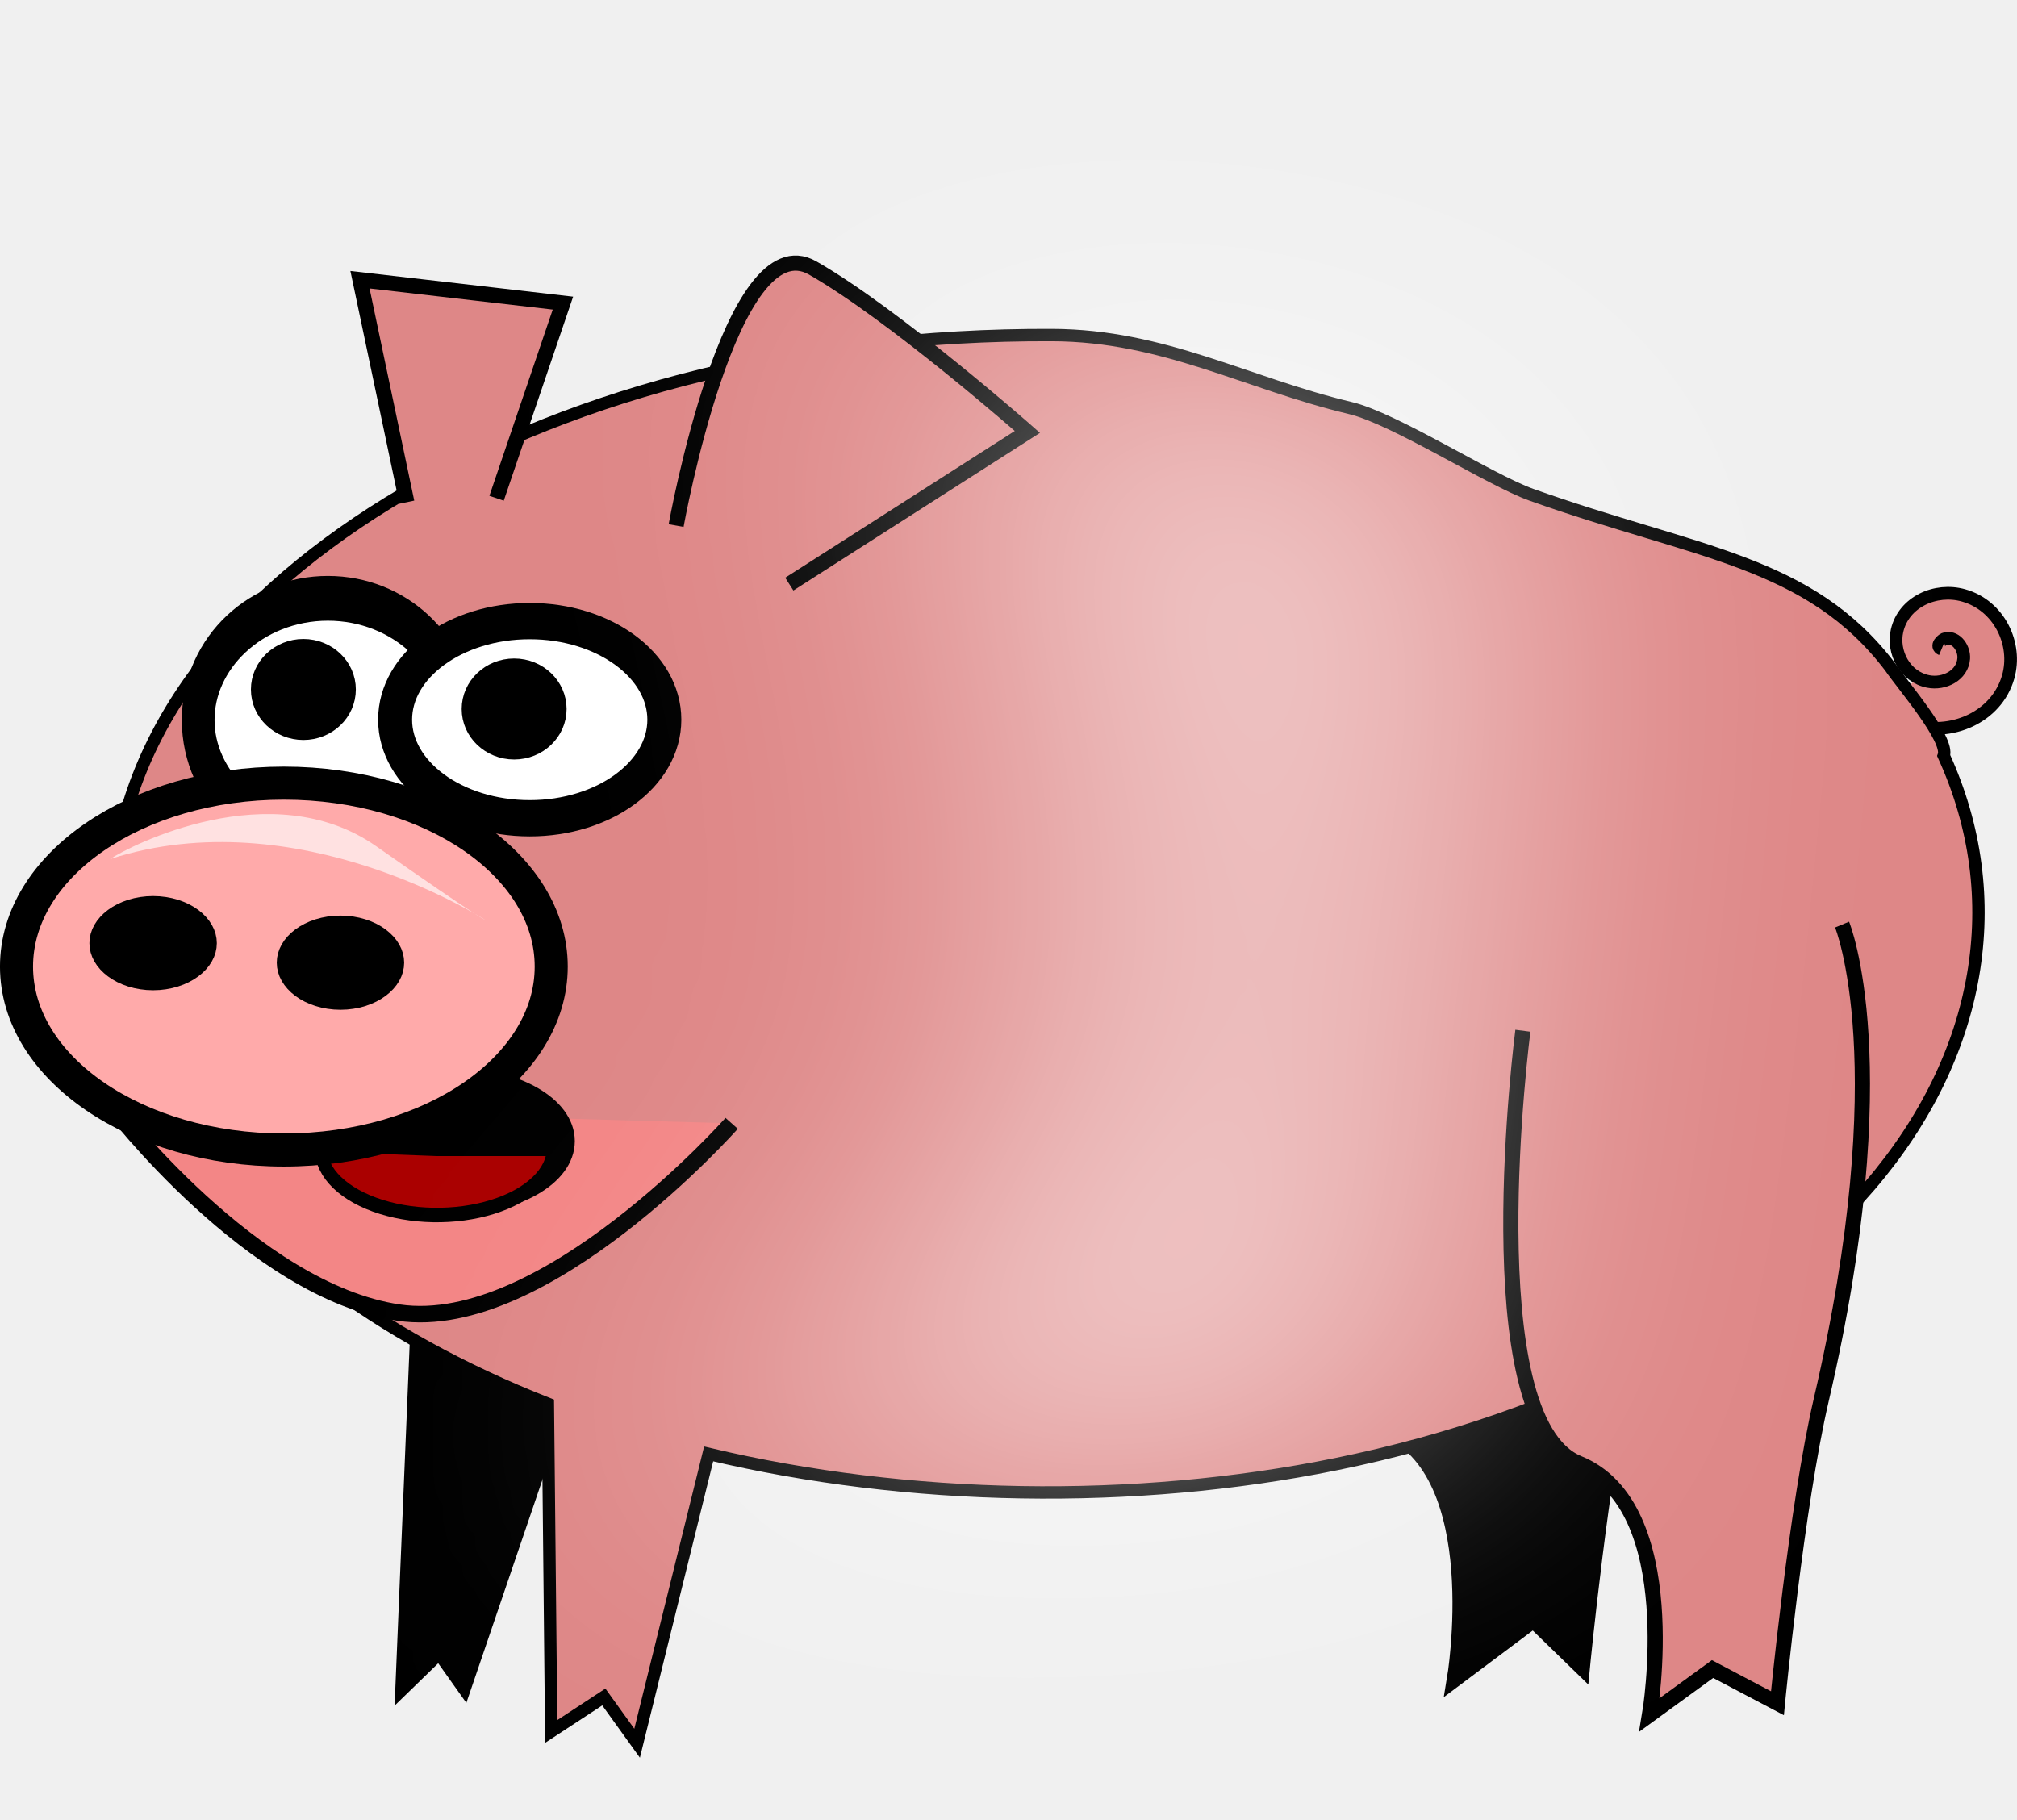
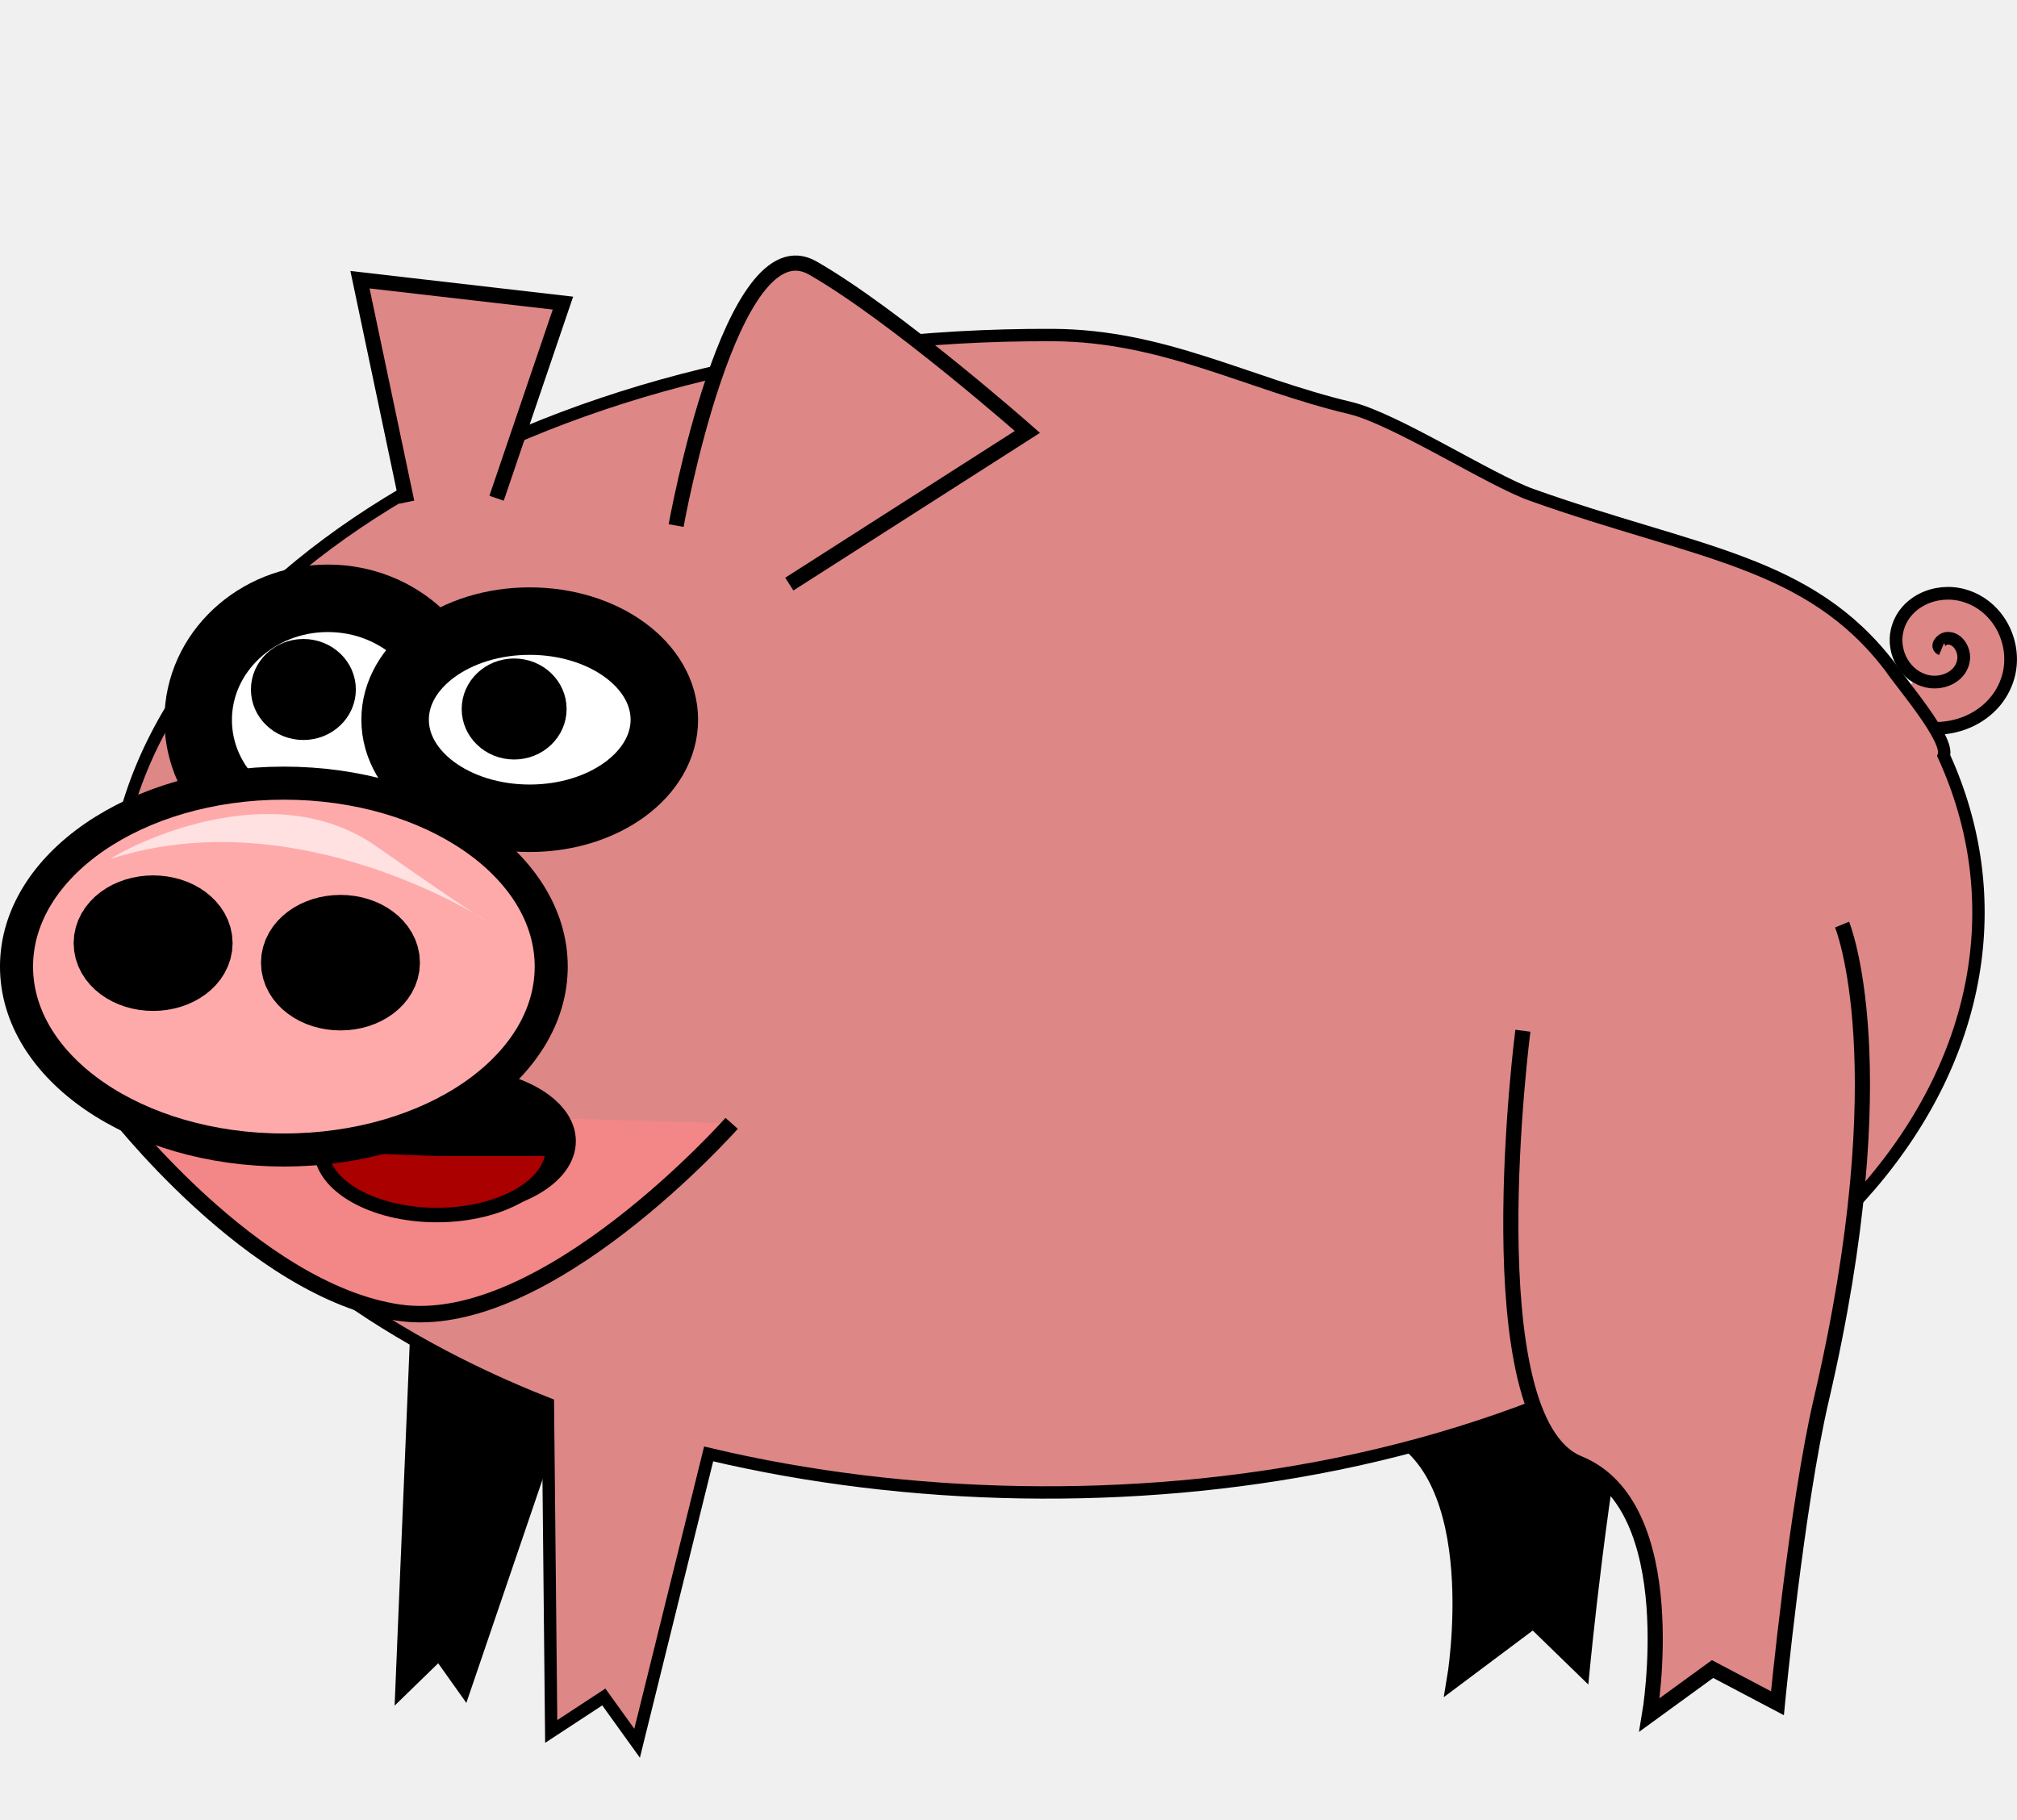
- <svg xmlns="http://www.w3.org/2000/svg" width="738.261" height="666.196" id="svg2" version="1.1">
-   <defs id="defs4">
-     <filter id="filter3832" x="-0.626" width="2.252" y="-0.275" height="1.549" color-interpolation-filters="sRGB">
-       <feGaussianBlur stdDeviation="49.208" id="feGaussianBlur3834" />
-     </filter>
-   </defs>
+ <svg xmlns="http://www.w3.org/2000/svg" version="1.1" id="svg2" x="0px" y="0px" width="738.261px" height="666.196px" viewBox="0 0 738.261 666.196" enable-background="new 0 0 738.261 666.196" xml:space="preserve">
+   <defs>
+ 	
+ 	</defs>
  <g id="layer1" transform="translate(47.47321,-94.26396)">
-     <path id="path3796" d="m 438.501,458.708 c 0,0 -18.545,142.48 20.399,158.312 38.944,15.831 25.963,92.109 25.963,92.109 l 28.913,-21.653 17.902,17.399 c 0,0 6.978,-72.187 16.034,-111.052 28.669,-123.038 7.622,-173.973 7.622,-173.973" style="fill:#000000;fill-opacity:1;stroke:#000000;stroke-width:5.547;stroke-miterlimit:4;stroke-opacity:1;stroke-dasharray:none;stroke-dashoffset:0" />
-     <path style="fill:#000000;fill-opacity:1;stroke:#000000;stroke-width:6.8;stroke-miterlimit:4;stroke-opacity:1;stroke-dashoffset:0" d="m 106.429,573.076 -5.714,137.143 12.679,-12.321 8.75,12.321 0,0 L 165,584.505 106.429,573.076" id="path3007" />
-     <path style="fill:#de8787;fill-opacity:1;stroke:#000000;stroke-width:4.646;stroke-linecap:butt;stroke-linejoin:miter;stroke-miterlimit:4;stroke-opacity:1" d="m 663.155,331.903 c -2.446,-1.023 0.105,-3.698 1.618,-3.938 4.098,-0.648 6.763,3.87 6.512,7.34 -0.449,6.208 -7.157,9.555 -12.983,8.411 -8.549,-1.679 -13.218,-10.764 -11.406,-18.617 2.415,-10.468 14.052,-15.776 24.348,-12.884 12.956,3.64 19.806,17.725 16.3,29.895 -4.246,14.74 -20.971,22.057 -35.713,17.357 -3.132,-0.999 -6.11,-2.488 -8.797,-4.385" id="path3801" />
-     <path style="fill:#de8787;stroke:#000000;stroke-width:4.528;stroke-miterlimit:4;stroke-opacity:1;stroke-dashoffset:0" d="m 337.75,216.906 c -46.3,-0.206 -92.666,5.288 -135.344,16.438 C 122.071,254.332 55.704,295.134 21.188,344.781 -13.329,394.428 -15.631,452.36 14.906,503 40.896,546.099 90.448,583.506 153.062,608.125 l 1.219,119.938 19.26,-12.624 12.177,16.936 26.188,-105.906 c 72.923,17.339 155.528,18.834 229.781,3.719 82.824,-16.86 154.329,-54.168 195.25,-101.906 40.921,-47.739 50.817,-105.392 27.031,-157.406 2.187,-5.932 -15.299,-26.1 -19.5,-32.344 C 614.758,299.332 573.477,296.928 512.976,275.348 497.959,269.992 463.001,247.489 446.817,243.638 408.667,234.56 378.603,217.088 337.75,216.906 z" id="path2989" />
-     <path transform="matrix(0.4850509,0,0,0.6634196,256.5072,165.755)" d="m -281.429,289.505 c 0,37.082 -43.812,67.143 -97.857,67.143 -54.045,0 -97.857,-30.061 -97.857,-67.143 0,-37.082 43.812,-67.143 97.857,-67.143 54.045,0 97.857,30.061 97.857,67.143 z" id="path2994" style="fill:#ffffff;fill-opacity:1;stroke:#000000;stroke-width:24.7;stroke-miterlimit:4;stroke-opacity:1;stroke-dasharray:none;stroke-dashoffset:0" />
-     <path style="fill:#ffffff;fill-opacity:1;stroke:#000000;stroke-width:24.7;stroke-miterlimit:4;stroke-opacity:1;stroke-dasharray:none;stroke-dashoffset:0" id="path2996" d="m -281.429,289.505 c 0,37.082 -43.812,67.143 -97.857,67.143 -54.045,0 -97.857,-30.061 -97.857,-67.143 0,-37.082 43.812,-67.143 97.857,-67.143 54.045,0 97.857,30.061 97.857,67.143 z" transform="matrix(0.5035232,0,0,0.5374559,337.3954,202.1082)" />
-     <path style="fill:#f38686;fill-opacity:1;stroke:#000000;stroke-width:6.025;stroke-miterlimit:4;stroke-opacity:1;stroke-dasharray:none;opacity:1" d="m 220.328,505.46 c 0,0 -68.311,77.143 -121.851,69.286 C 44.936,566.889 -6.759,499.032 -6.759,499.032" id="path3842" />
-     <path style="fill:#000000;fill-opacity:1;stroke:#000000;stroke-width:5.3;stroke-miterlimit:4;stroke-opacity:1;stroke-dasharray:none;stroke-dashoffset:0" id="path3854" d="m -593.97,201.526 a 49.497,24.244 0 1 1 -98.995,0 49.497,24.244 0 1 1 98.995,0 z" transform="matrix(0.857434,0,0,1,669.9368,310.4366)" />
-     <path transform="matrix(0.857434,0,0,1,664.17,313.2622)" d="m -593.97,201.526 a 49.497,24.244 0 1 1 -98.885,-1.614 l 49.388,1.614 z" id="path3856" style="fill:#aa0000;fill-opacity:1;stroke:#000000;stroke-width:5.3;stroke-miterlimit:4;stroke-opacity:1;stroke-dasharray:none;stroke-dashoffset:0" />
-     <path style="fill:#ffaaaa;fill-opacity:1;stroke:#000000;stroke-width:12.1;stroke-miterlimit:4;stroke-opacity:1;stroke-dasharray:none;stroke-dashoffset:0" id="path2992" d="m -281.429,289.505 c 0,37.082 -43.812,67.143 -97.857,67.143 -54.045,0 -97.857,-30.061 -97.857,-67.143 0,-37.082 43.812,-67.143 97.857,-67.143 54.045,0 97.857,30.061 97.857,67.143 z" transform="translate(435.7143,158.5714)" />
-     <path style="fill:#000000;fill-opacity:1;stroke:#000000;stroke-width:24.7;stroke-miterlimit:4;stroke-opacity:1;stroke-dasharray:none;stroke-dashoffset:0" id="path2998" d="m -281.429,403.076 c 0,17.752 -14.071,32.143 -31.429,32.143 -17.358,0 -31.429,-14.391 -31.429,-32.143 0,-17.752 14.071,-32.143 31.429,-32.143 17.358,0 31.429,14.391 31.429,32.143 z" transform="matrix(0.5326256,0,0,0.3874561,175.2071,283.3306)" />
-     <path transform="matrix(0.5326256,0,0,0.3874561,243.7786,290.4735)" d="m -281.429,403.076 c 0,17.752 -14.071,32.143 -31.429,32.143 -17.358,0 -31.429,-14.391 -31.429,-32.143 0,-17.752 14.071,-32.143 31.429,-32.143 17.358,0 31.429,14.391 31.429,32.143 z" id="path3000" style="fill:#000000;fill-opacity:1;stroke:#000000;stroke-width:24.7;stroke-miterlimit:4;stroke-opacity:1;stroke-dasharray:none;stroke-dashoffset:0" />
-     <path style="fill:#de8787;fill-opacity:1;stroke:#000000;stroke-width:5.547;stroke-miterlimit:4;stroke-opacity:1;stroke-dasharray:none;stroke-dashoffset:0" d="m 509.93,471.565 c 0,0 -18.545,142.48 20.399,158.312 38.944,15.831 25.963,92.109 25.963,92.109 l 23.058,-16.771 23.757,12.517 c 0,0 6.978,-72.187 16.034,-111.052 C 647.811,483.642 626.763,432.707 626.763,432.707" id="path3018" />
-     <path style="fill:#de8787;fill-opacity:1;stroke:#000000;stroke-width:5.547;stroke-miterlimit:4;stroke-opacity:1;stroke-dasharray:none;stroke-dashoffset:0" d="m 200,286.648 c 0,0 20,-111.429 50,-94.286 30,17.143 78.571,60 78.571,60 l -87.143,55.714" id="path3788" />
-     <path style="fill:#de8787;fill-opacity:1;stroke:#000000;stroke-width:5.547;stroke-miterlimit:4;stroke-opacity:1;stroke-dasharray:none;stroke-dashoffset:0" d="M 101.429,278.076 84.286,196.648 158.571,205.219 134.286,276.648" id="path3790" />
-     <path style="fill:#000000;fill-opacity:1;stroke:#000000;stroke-width:5.547;stroke-miterlimit:4;stroke-opacity:1;stroke-dasharray:none;stroke-dashoffset:0" id="path3792" d="m -324.286,285.219 c 0,8.679 -7.355,15.714 -16.429,15.714 -9.073,0 -16.429,-7.036 -16.429,-15.714 0,-8.679 7.355,-15.714 16.429,-15.714 9.073,0 16.429,7.036 16.429,15.714 z" transform="translate(404.2857,61.42857)" />
-     <path transform="translate(481.4286,68.57143)" d="m -324.286,285.219 c 0,8.679 -7.355,15.714 -16.429,15.714 -9.073,0 -16.429,-7.036 -16.429,-15.714 0,-8.679 7.355,-15.714 16.429,-15.714 9.073,0 16.429,7.036 16.429,15.714 z" id="path3794" style="fill:#000000;fill-opacity:1;stroke:#000000;stroke-width:5.547;stroke-miterlimit:4;stroke-opacity:1;stroke-dasharray:none;stroke-dashoffset:0" />
-     <path style="opacity:0.642;fill:#ffffff;fill-opacity:1;stroke:none;filter:url(#filter3832)" d="m 355.714,212.362 c 2.857,5.714 60,231.429 18.571,305.714 C 332.857,592.362 300,642.362 300,642.362 l 164.286,-14.286 c 0,0 38.571,-351.429 18.571,-367.143 -20,-15.714 -35.714,-34.286 -35.714,-34.286 z" id="path3810" transform="matrix(1.439966,0,0,1,-212.4406,0)" />
-     <path style="opacity:0.642;fill:#ffffff;fill-opacity:1;stroke:none" d="M -7.143,408.714 C -0.286,404.036 51.829,377.138 90.229,404.036 128.629,430.934 130,430.934 130,430.934 c 0,0 -68.571,-44.439 -137.143,-22.22 z" id="path3836" />
+     <path id="path3796" stroke="#000000" stroke-width="5.547" d="   M438.501,458.708c0,0-18.545,142.48,20.399,158.312s25.963,92.109,25.963,92.109l28.913-21.653l17.902,17.399   c0,0,6.978-72.187,16.034-111.052c28.669-123.038,7.622-173.973,7.622-173.973" />
+     <path id="path3007" stroke="#000000" stroke-width="6.8" d="   M106.429,573.076l-5.714,137.143l12.679-12.321l8.75,12.321l0,0L165,584.505L106.429,573.076" />
+     <path id="path3801" fill="#DE8787" stroke="#000000" stroke-width="4.646" d="M663.155,331.903   c-2.446-1.023,0.105-3.698,1.618-3.938c4.098-0.648,6.763,3.87,6.512,7.34c-0.449,6.208-7.157,9.555-12.983,8.411   c-8.549-1.679-13.218-10.764-11.406-18.617c2.415-10.468,14.052-15.776,24.348-12.884c12.956,3.64,19.806,17.725,16.3,29.895   c-4.246,14.74-20.971,22.057-35.713,17.357c-3.132-0.999-6.11-2.488-8.797-4.385" />
+     <path id="path2989" fill="#DE8787" stroke="#000000" stroke-width="4.528" d="   M337.75,216.906c-46.3-0.206-92.666,5.288-135.344,16.438c-80.335,20.988-146.703,61.791-181.219,111.438   S-15.631,452.36,14.906,503c25.99,43.099,75.542,80.506,138.156,105.125l1.219,119.938l19.26-12.624l12.177,16.936l26.188-105.906   c72.923,17.339,155.528,18.834,229.781,3.719c82.824-16.86,154.329-54.168,195.25-101.906   c40.921-47.738,50.817-105.392,27.031-157.406c2.187-5.932-15.299-26.1-19.5-32.344c-29.711-39.199-70.991-41.603-131.492-63.183   c-15.017-5.356-49.975-27.859-66.159-31.71C408.667,234.56,378.603,217.088,337.75,216.906z" />
+     <path id="path2994" fill="#FFFFFF" stroke="#000000" stroke-width="24.7" d="   M120,357.818c0,24.601-21.251,44.544-47.466,44.544s-47.466-19.943-47.466-44.544c0-24.601,21.251-44.544,47.466-44.544   S120,333.217,120,357.818z" />
+     <path id="path2996" fill="#FFFFFF" stroke="#000000" stroke-width="24.7" d="   M195.69,357.704c0,19.93-22.06,36.086-49.273,36.086s-49.273-16.156-49.273-36.086c0-19.93,22.06-36.086,49.273-36.086   S195.69,337.775,195.69,357.704z" />
+     <path id="path3842" fill="#F38686" stroke="#000000" stroke-width="6.025" d="   M220.328,505.46c0,0-68.311,77.143-121.851,69.286C44.936,566.889-6.759,499.032-6.759,499.032" />
+     <path id="path3854" stroke="#000000" stroke-width="5.3" d="   M160.647,511.963c0.013,13.389-18.978,24.25-42.417,24.257c-23.439,0.007-42.451-10.841-42.464-24.23c0-0.009,0-0.018,0-0.027   c-0.013-13.389,18.978-24.25,42.417-24.257c23.439-0.007,42.451,10.841,42.464,24.23   C160.647,511.945,160.647,511.954,160.647,511.963z" />
+     <path id="path3856" fill="#AA0000" stroke="#000000" stroke-width="5.3" d="   M154.88,514.788c0,13.389-19.001,24.244-42.44,24.244c-23.439,0-42.441-10.854-42.441-24.243c0-0.539,0.031-1.077,0.094-1.615   l42.347,1.614H154.88z" />
+     <path id="path2992" fill="#FFAAAA" stroke="#000000" stroke-width="12.1" d="   M154.286,448.076c0,37.082-43.812,67.143-97.857,67.143s-97.857-30.061-97.857-67.143s43.812-67.143,97.857-67.143   S154.286,410.995,154.286,448.076z" />
+     <path id="path2998" stroke="#000000" stroke-width="24.7" d="   M25.311,439.505c0,6.878-7.495,12.454-16.74,12.454s-16.74-5.576-16.74-12.454c0-6.878,7.495-12.454,16.74-12.454   S25.311,432.627,25.311,439.505z" />
+     <path id="path3000" stroke="#000000" stroke-width="24.7" d="   M93.883,446.648c0,6.878-7.495,12.454-16.74,12.454s-16.74-5.576-16.74-12.454c0-6.878,7.495-12.454,16.74-12.454   S93.883,439.77,93.883,446.648z" />
+     <path id="path3018" fill="#DE8787" stroke="#000000" stroke-width="5.547" d="   M509.93,471.565c0,0-18.545,142.48,20.399,158.312s25.963,92.109,25.963,92.109l23.058-16.771l23.757,12.517   c0,0,6.978-72.187,16.034-111.052c28.669-123.038,7.622-173.973,7.622-173.973" />
+     <path id="path3788" fill="#DE8787" stroke="#000000" stroke-width="5.547" d="M200,286.648   c0,0,20-111.429,50-94.286s78.571,60,78.571,60l-87.143,55.714" />
+     <path id="path3790" fill="#DE8787" stroke="#000000" stroke-width="5.547" d="M101.429,278.076   l-17.143-81.429l74.286,8.571l-24.286,71.429" />
+     <path id="path3792" stroke="#000000" stroke-width="5.547" d="   M80,346.648c0,8.679-7.355,15.714-16.429,15.714s-16.429-7.036-16.429-15.714s7.355-15.714,16.429-15.714   C72.645,330.934,80,337.969,80,346.648z" />
+     <path id="path3794" stroke="#000000" stroke-width="5.547" d="   M157.143,353.791c0,8.679-7.355,15.714-16.429,15.714s-16.429-7.036-16.429-15.714s7.355-15.714,16.429-15.714   C149.788,338.076,157.143,345.112,157.143,353.791z" />
+     <path id="path3836" opacity="0.642" fill="#FFFFFF" enable-background="new    " d="   M-7.143,408.714c6.857-4.678,58.971-31.575,97.371-4.678c38.4,26.898,39.771,26.898,39.771,26.898S61.429,386.494-7.143,408.714   L-7.143,408.714z" />
  </g>
</svg>
